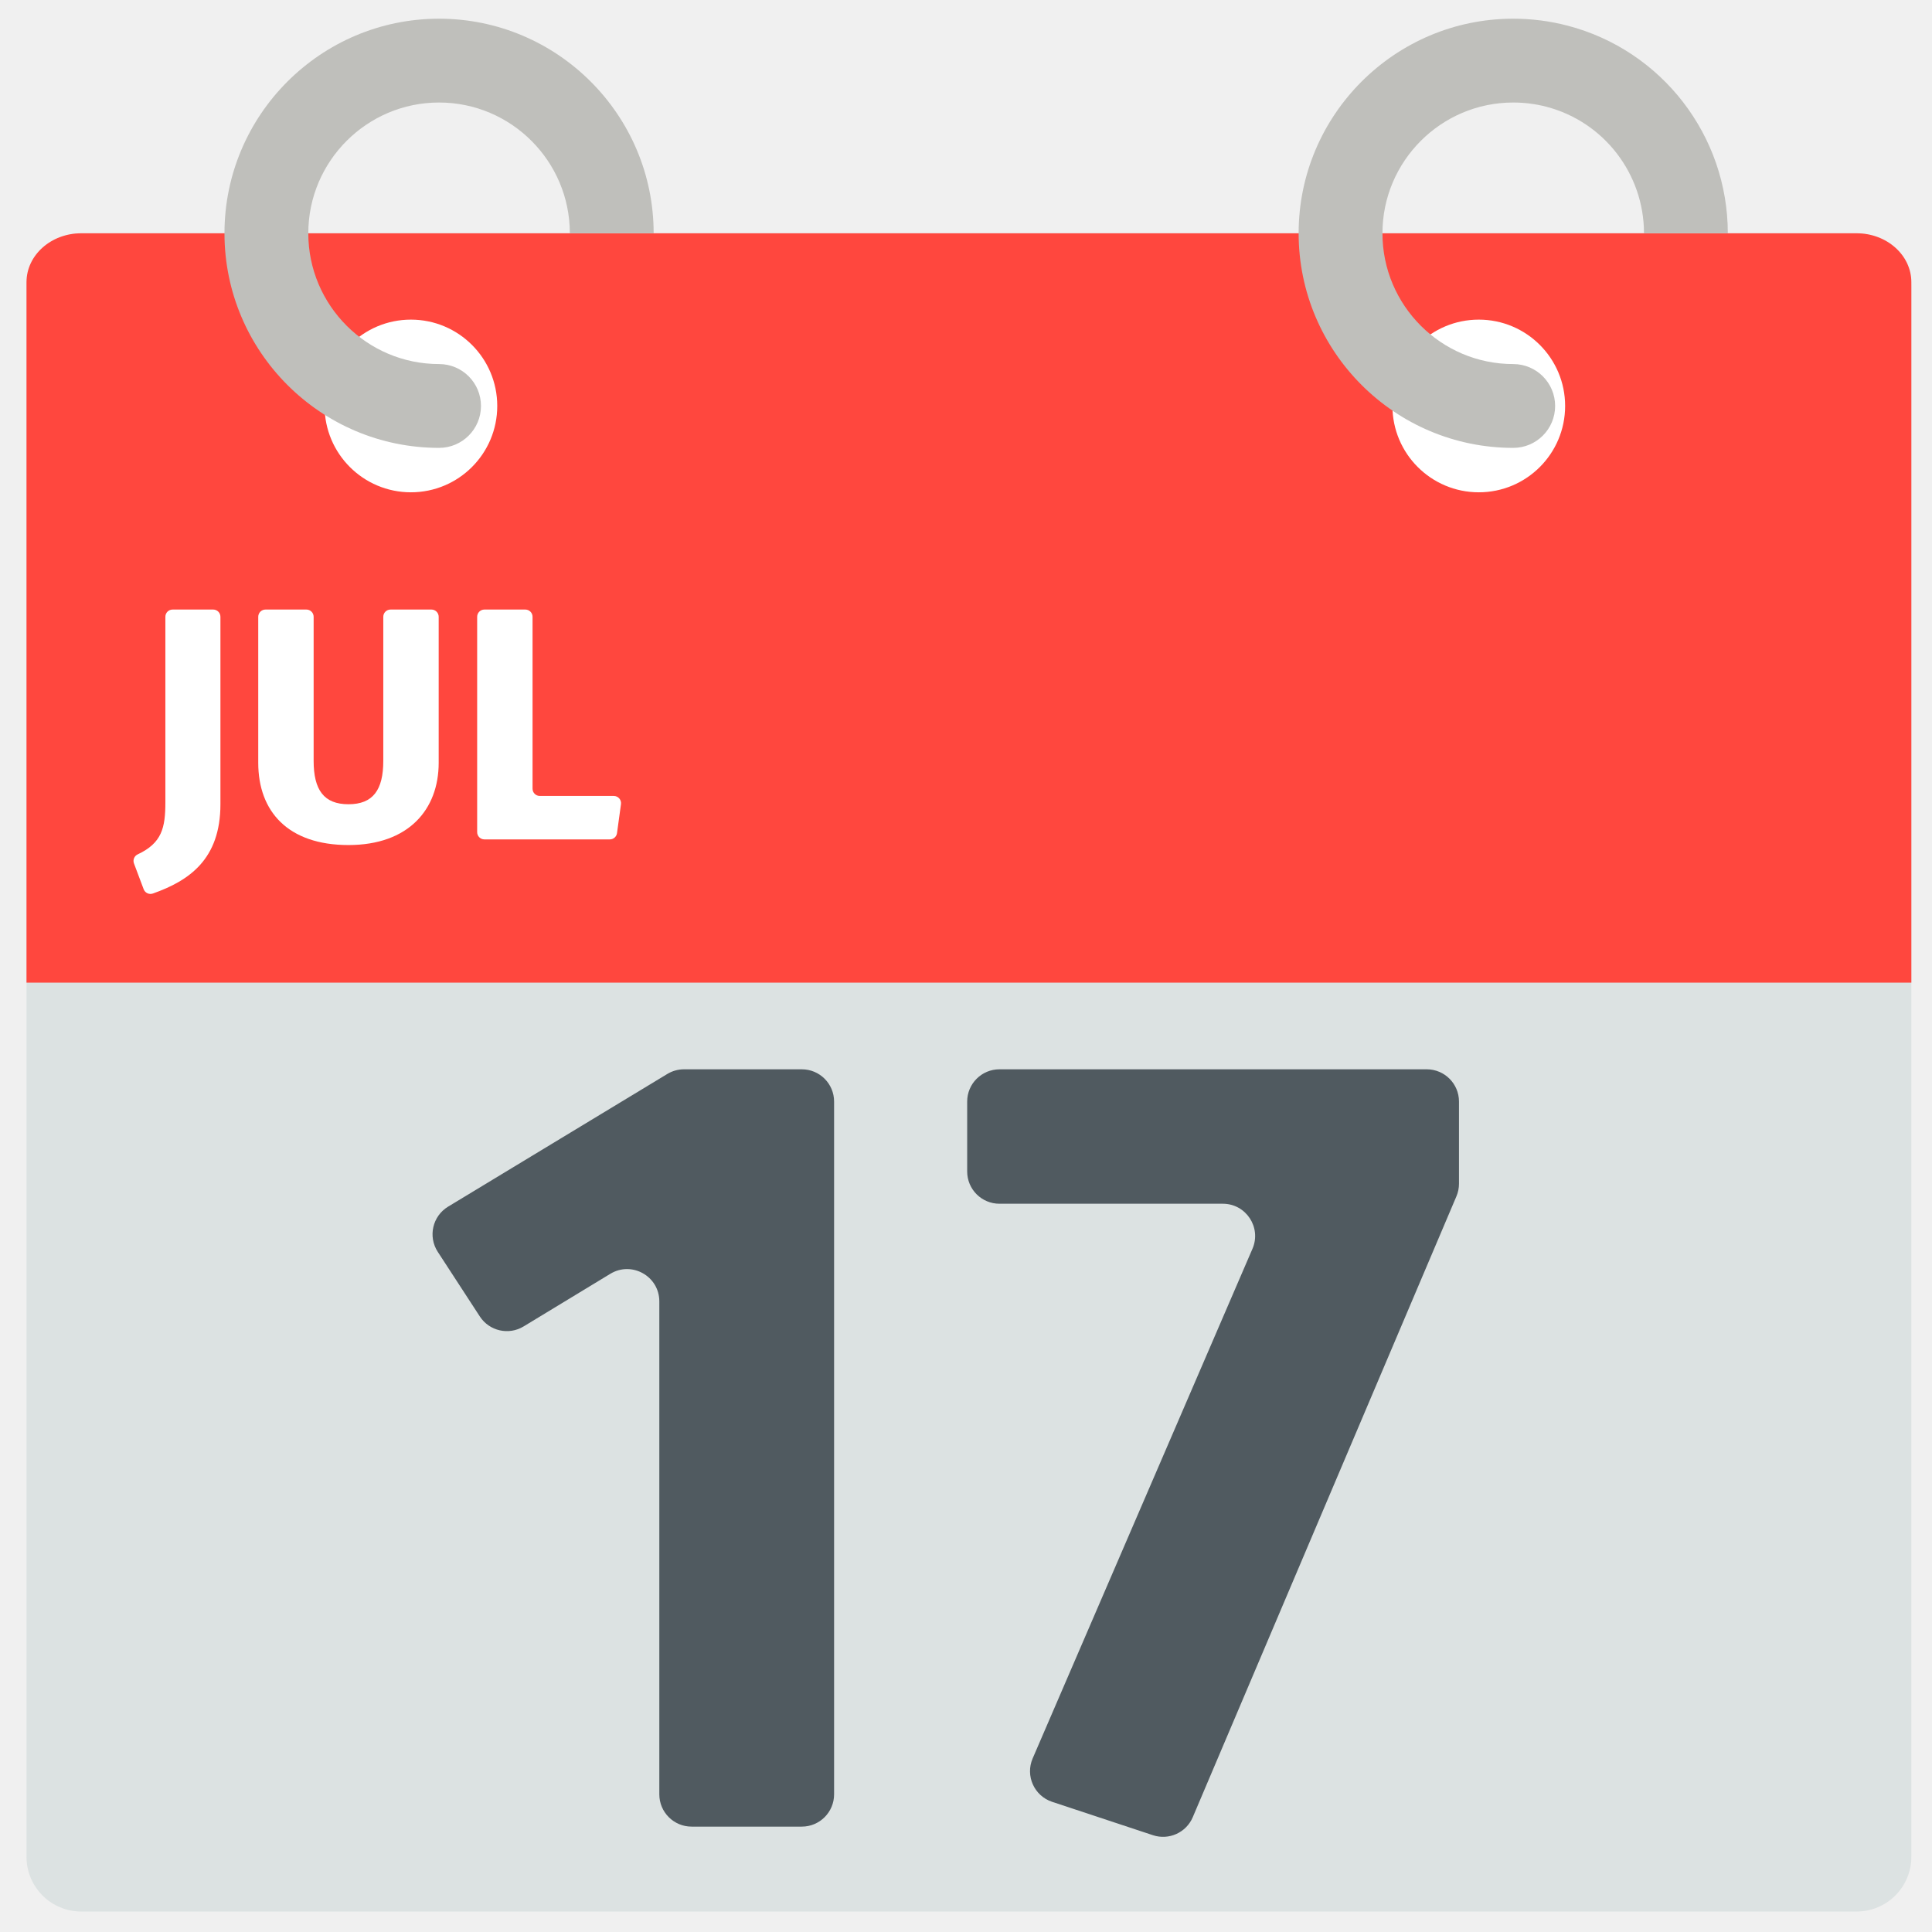
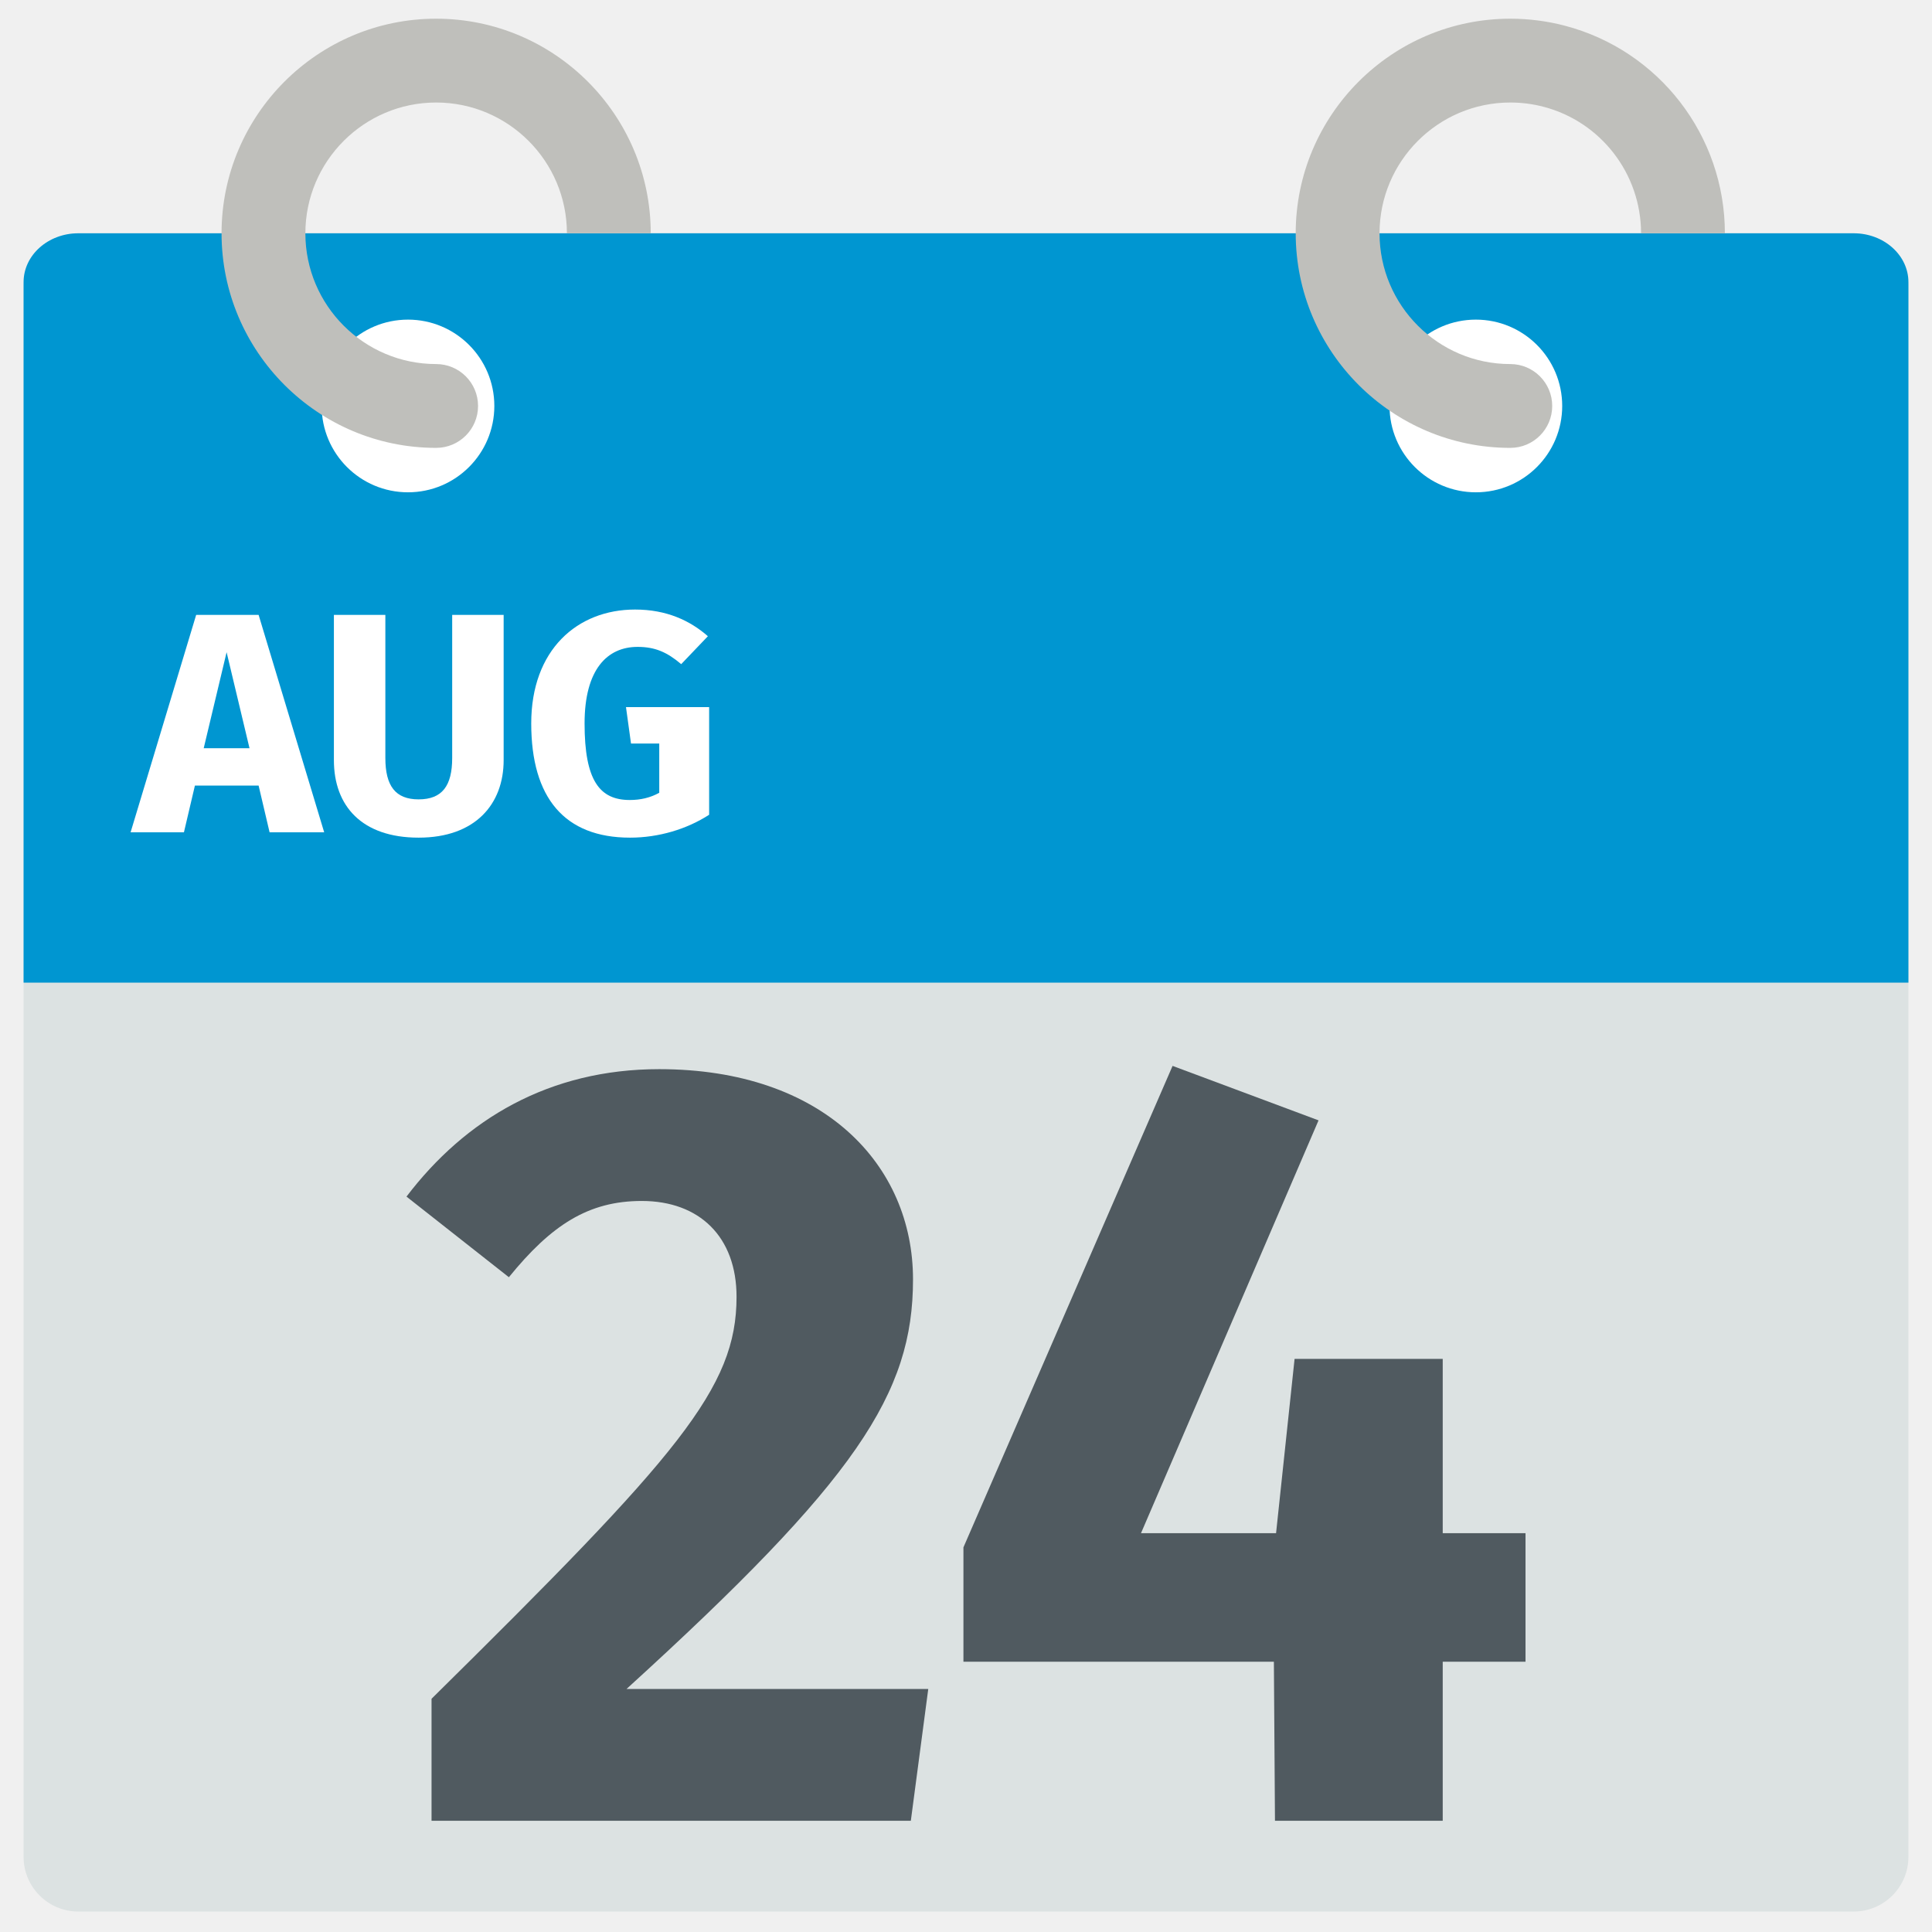
<svg xmlns="http://www.w3.org/2000/svg" version="1.1" x="0px" y="0px" viewBox="0 0 512 512" enable-background="new 0 0 512 512" xml:space="preserve">
  <g id="Layer_2">
-     <path fill="#DCE2E2" d="M506.526,492.072c0,8.011-6.494,14.506-14.506,14.506H21.529c-8.011,0-14.506-6.494-14.506-14.506V76.329   c0-8.011,6.494-14.506,14.506-14.506H492.02c8.011,0,14.506,6.494,14.506,14.506V492.072z" />
+     <path fill="#DCE2E2" d="M505.751,492.072c0,8.011-6.494,14.506-14.506,14.506H20.754c-8.011,0-14.506-6.494-14.506-14.506V76.329   c0-8.011,6.494-14.506,14.506-14.506h470.492c8.011,0,14.506,6.494,14.506,14.506V492.072z" />
  </g>
  <g id="Layer_3">
-     <path fill="#FF473E" d="M506.526,260.413V74.777c0-7.154-6.494-12.954-14.506-12.954H21.529c-8.011,0-14.505,5.8-14.505,12.954   v185.636H506.526z" />
+     <path fill="#0096D1" d="M505.751,260.413V74.777c0-7.154-6.494-12.954-14.506-12.954H20.754c-8.011,0-14.505,5.8-14.505,12.954   v185.636H505.751z" />
  </g>
  <g id="Layer_4">
-     <path fill="#505A60" d="M212.49,484.073h-29.212c-4.723,0-8.551-3.828-8.551-8.551V344.883c0-6.666-7.289-10.769-12.987-7.31   l-22.979,13.946c-3.947,2.396-9.084,1.225-11.603-2.645l-11.145-17.121c-2.636-4.05-1.395-9.478,2.739-11.98l58.09-35.16   c1.335-0.808,2.867-1.236,4.428-1.236h31.221c4.723,0,8.551,3.828,8.551,8.551v183.595   C221.041,480.245,217.212,484.073,212.49,484.073z" />
+     <path fill="#FFFFFF" d="M131.004,107.585c0,12.637-10.244,22.881-22.881,22.881s-22.881-10.244-22.881-22.881   s10.244-22.881,22.881-22.881S131.004,94.948,131.004,107.585z M391.119,84.704c-12.637,0-22.881,10.244-22.881,22.881   s10.244,22.881,22.881,22.881S414,120.222,414,107.585S403.756,84.704,391.119,84.704z" />
  </g>
  <g id="Layer_5">
-     <path fill="#505A60" d="M385.965,317.042l-69.868,164.53c-1.74,4.097-6.332,6.174-10.558,4.775l-26.709-8.842   c-4.763-1.577-7.152-6.897-5.165-11.504l58.252-135.061c2.435-5.645-1.704-11.937-7.852-11.937h-59.202   c-4.723,0-8.551-3.828-8.551-8.551v-18.525c0-4.723,3.828-8.551,8.551-8.551h113.232c4.723,0,8.551,3.828,8.551,8.551V313.7   C386.645,314.849,386.414,315.985,385.965,317.042z" />
+     <path fill="#BFBFBB" d="M172.451,61.823h-22.214c0-19.108-15.546-34.655-34.654-34.655S80.928,42.715,80.928,61.823   s15.546,34.655,34.655,34.655c6.134,0,11.107,4.973,11.107,11.107s-4.973,11.107-11.107,11.107   c-31.357,0-56.869-25.511-56.869-56.869S84.226,4.955,115.583,4.955S172.451,30.466,172.451,61.823z M414.64,6.795   c-4.678-1.221-9.521-1.84-14.396-1.84c-31.357,0-56.868,25.511-56.868,56.869s25.511,56.869,56.868,56.869   c6.135,0,11.107-4.973,11.107-11.107s-4.973-11.107-11.107-11.107c-19.108,0-34.653-15.546-34.653-34.655   s15.545-34.655,34.653-34.655c2.982,0,5.938,0.377,8.785,1.121c15.231,3.976,25.869,17.766,25.869,33.534h22.215   C457.112,35.951,439.646,13.323,414.64,6.795z" />
  </g>
  <g id="Layer_6">
-     <path fill="#FFFFFF" d="M131.778,107.585c0,12.637-10.244,22.881-22.881,22.881s-22.881-10.244-22.881-22.881   s10.244-22.881,22.881-22.881S131.778,94.948,131.778,107.585z M391.894,84.704c-12.637,0-22.881,10.244-22.881,22.881   s10.244,22.881,22.881,22.881s22.881-10.244,22.881-22.881S404.531,84.704,391.894,84.704z" />
+     <path fill="#FFFFFF" d="M68.534,208.183h-16.88l-2.911,12.39H34.608l17.379-57.624h16.547l17.379,57.624H71.445L68.534,208.183z    M66.123,198.287l-6.07-25.444l-6.069,25.444H66.123z" />
  </g>
  <g id="Layer_7">
-     <path fill="#BFBFBB" d="M116.357,4.955C85,4.955,59.489,30.466,59.489,61.823S85,118.692,116.357,118.692   c6.134,0,11.107-4.973,11.107-11.107s-4.973-11.107-11.107-11.107c-19.108,0-34.655-15.546-34.655-34.655   s15.546-34.655,34.655-34.655s34.655,15.546,34.655,34.655h22.214C173.226,30.466,147.715,4.955,116.357,4.955z" />
+     <path fill="#FFFFFF" d="M133.472,201.447c0,11.641-7.484,20.539-22.534,20.539s-22.452-8.398-22.452-20.539v-38.499h13.637v37.917   c0,7.401,2.66,10.976,8.814,10.976c6.236,0,8.897-3.575,8.897-10.976v-37.917h13.637V201.447z" />
  </g>
  <g id="Layer_8">
-     <path fill="#BFBFBB" d="M415.415,6.795L415.415,6.795C415.415,6.795,415.414,6.795,415.415,6.795   c-4.68-1.221-9.523-1.84-14.396-1.84c-31.357,0-56.869,25.511-56.869,56.869s25.512,56.869,56.869,56.869   c6.135,0,11.107-4.973,11.107-11.107s-4.973-11.107-11.107-11.107c-19.108,0-34.654-15.546-34.654-34.655   s15.546-34.655,34.654-34.655c2.981,0,5.937,0.377,8.785,1.12l0,0c15.231,3.976,25.869,17.766,25.869,33.534h22.215   C457.888,35.951,440.422,13.323,415.415,6.795z" />
+     <path fill="#FFFFFF" d="M187.597,168.603l-7.069,7.401c-3.742-3.16-6.902-4.573-11.558-4.573c-8.065,0-14.052,5.987-14.052,20.289   c0,15.134,3.991,20.289,11.974,20.289c2.827,0,5.405-0.582,7.816-1.913V197.04h-7.484l-1.331-9.645h22.036v28.521   c-5.905,3.825-13.388,6.07-20.954,6.07c-17.379,0-26.193-10.561-26.193-30.267c0-19.54,12.223-30.184,27.523-30.184   C176.621,161.535,182.858,164.445,187.597,168.603z" />
  </g>
  <g id="Layer_9">
-     <path fill="#FFFFFF" d="M58.417,213.133c0,14.575-8.27,20.256-17.901,23.658c-0.988,0.349-2.074-0.154-2.442-1.134l-2.568-6.827   c-0.353-0.939,0.078-1.991,0.987-2.416c6.426-3.005,7.332-7.048,7.332-13.808v-49.151c0-1.061,0.86-1.92,1.92-1.92h10.751   c1.061,0,1.92,0.86,1.92,1.92V213.133z" />
+     <path fill="#505A60" d="M241.958,339.052c0,30.311-15.011,53.116-75.922,108.542h79.963l-4.619,34.93H114.363v-32.332   c65.529-64.663,80.829-82.272,80.829-106.521c0-15.877-9.815-25.403-25.115-25.403c-14.145,0-23.96,6.351-35.218,20.207   l-27.135-21.362c15.588-20.496,37.816-33.775,66.973-33.775C218.286,283.338,241.958,308.741,241.958,339.052z" />
  </g>
  <g id="Layer_10">
-     <path fill="#FFFFFF" d="M116.256,202.145c0,12.394-7.999,21.8-23.909,21.8c-15.998,0-23.909-8.878-23.909-21.8v-38.69   c0-1.061,0.86-1.92,1.92-1.92h10.839c1.061,0,1.92,0.86,1.92,1.92v38.163c0,7.735,2.725,11.515,9.23,11.515   c6.505,0,9.23-3.78,9.23-11.515v-38.163c0-1.061,0.86-1.92,1.92-1.92h10.839c1.061,0,1.92,0.86,1.92,1.92V202.145z" />
-   </g>
-   <g id="Layer_11">
-     <path fill="#FFFFFF" d="M143.052,210.935h19.611c1.165,0,2.061,1.028,1.903,2.182l-1.054,7.674   c-0.131,0.951-0.943,1.659-1.903,1.659h-33.236c-1.061,0-1.92-0.86-1.92-1.92v-57.075c0-1.061,0.86-1.92,1.92-1.92h10.839   c1.061,0,1.92,0.86,1.92,1.92v45.56C141.132,210.076,141.992,210.935,143.052,210.935z" />
+     <path fill="#505A60" d="M404.276,440.377h-21.939v42.147h-44.456l-0.289-42.147H255.32v-30.311l55.426-127.594l38.682,14.434   l-47.054,109.408h35.796l4.907-46.188h39.26v46.188h21.939V440.377z" />
  </g>
</svg>
